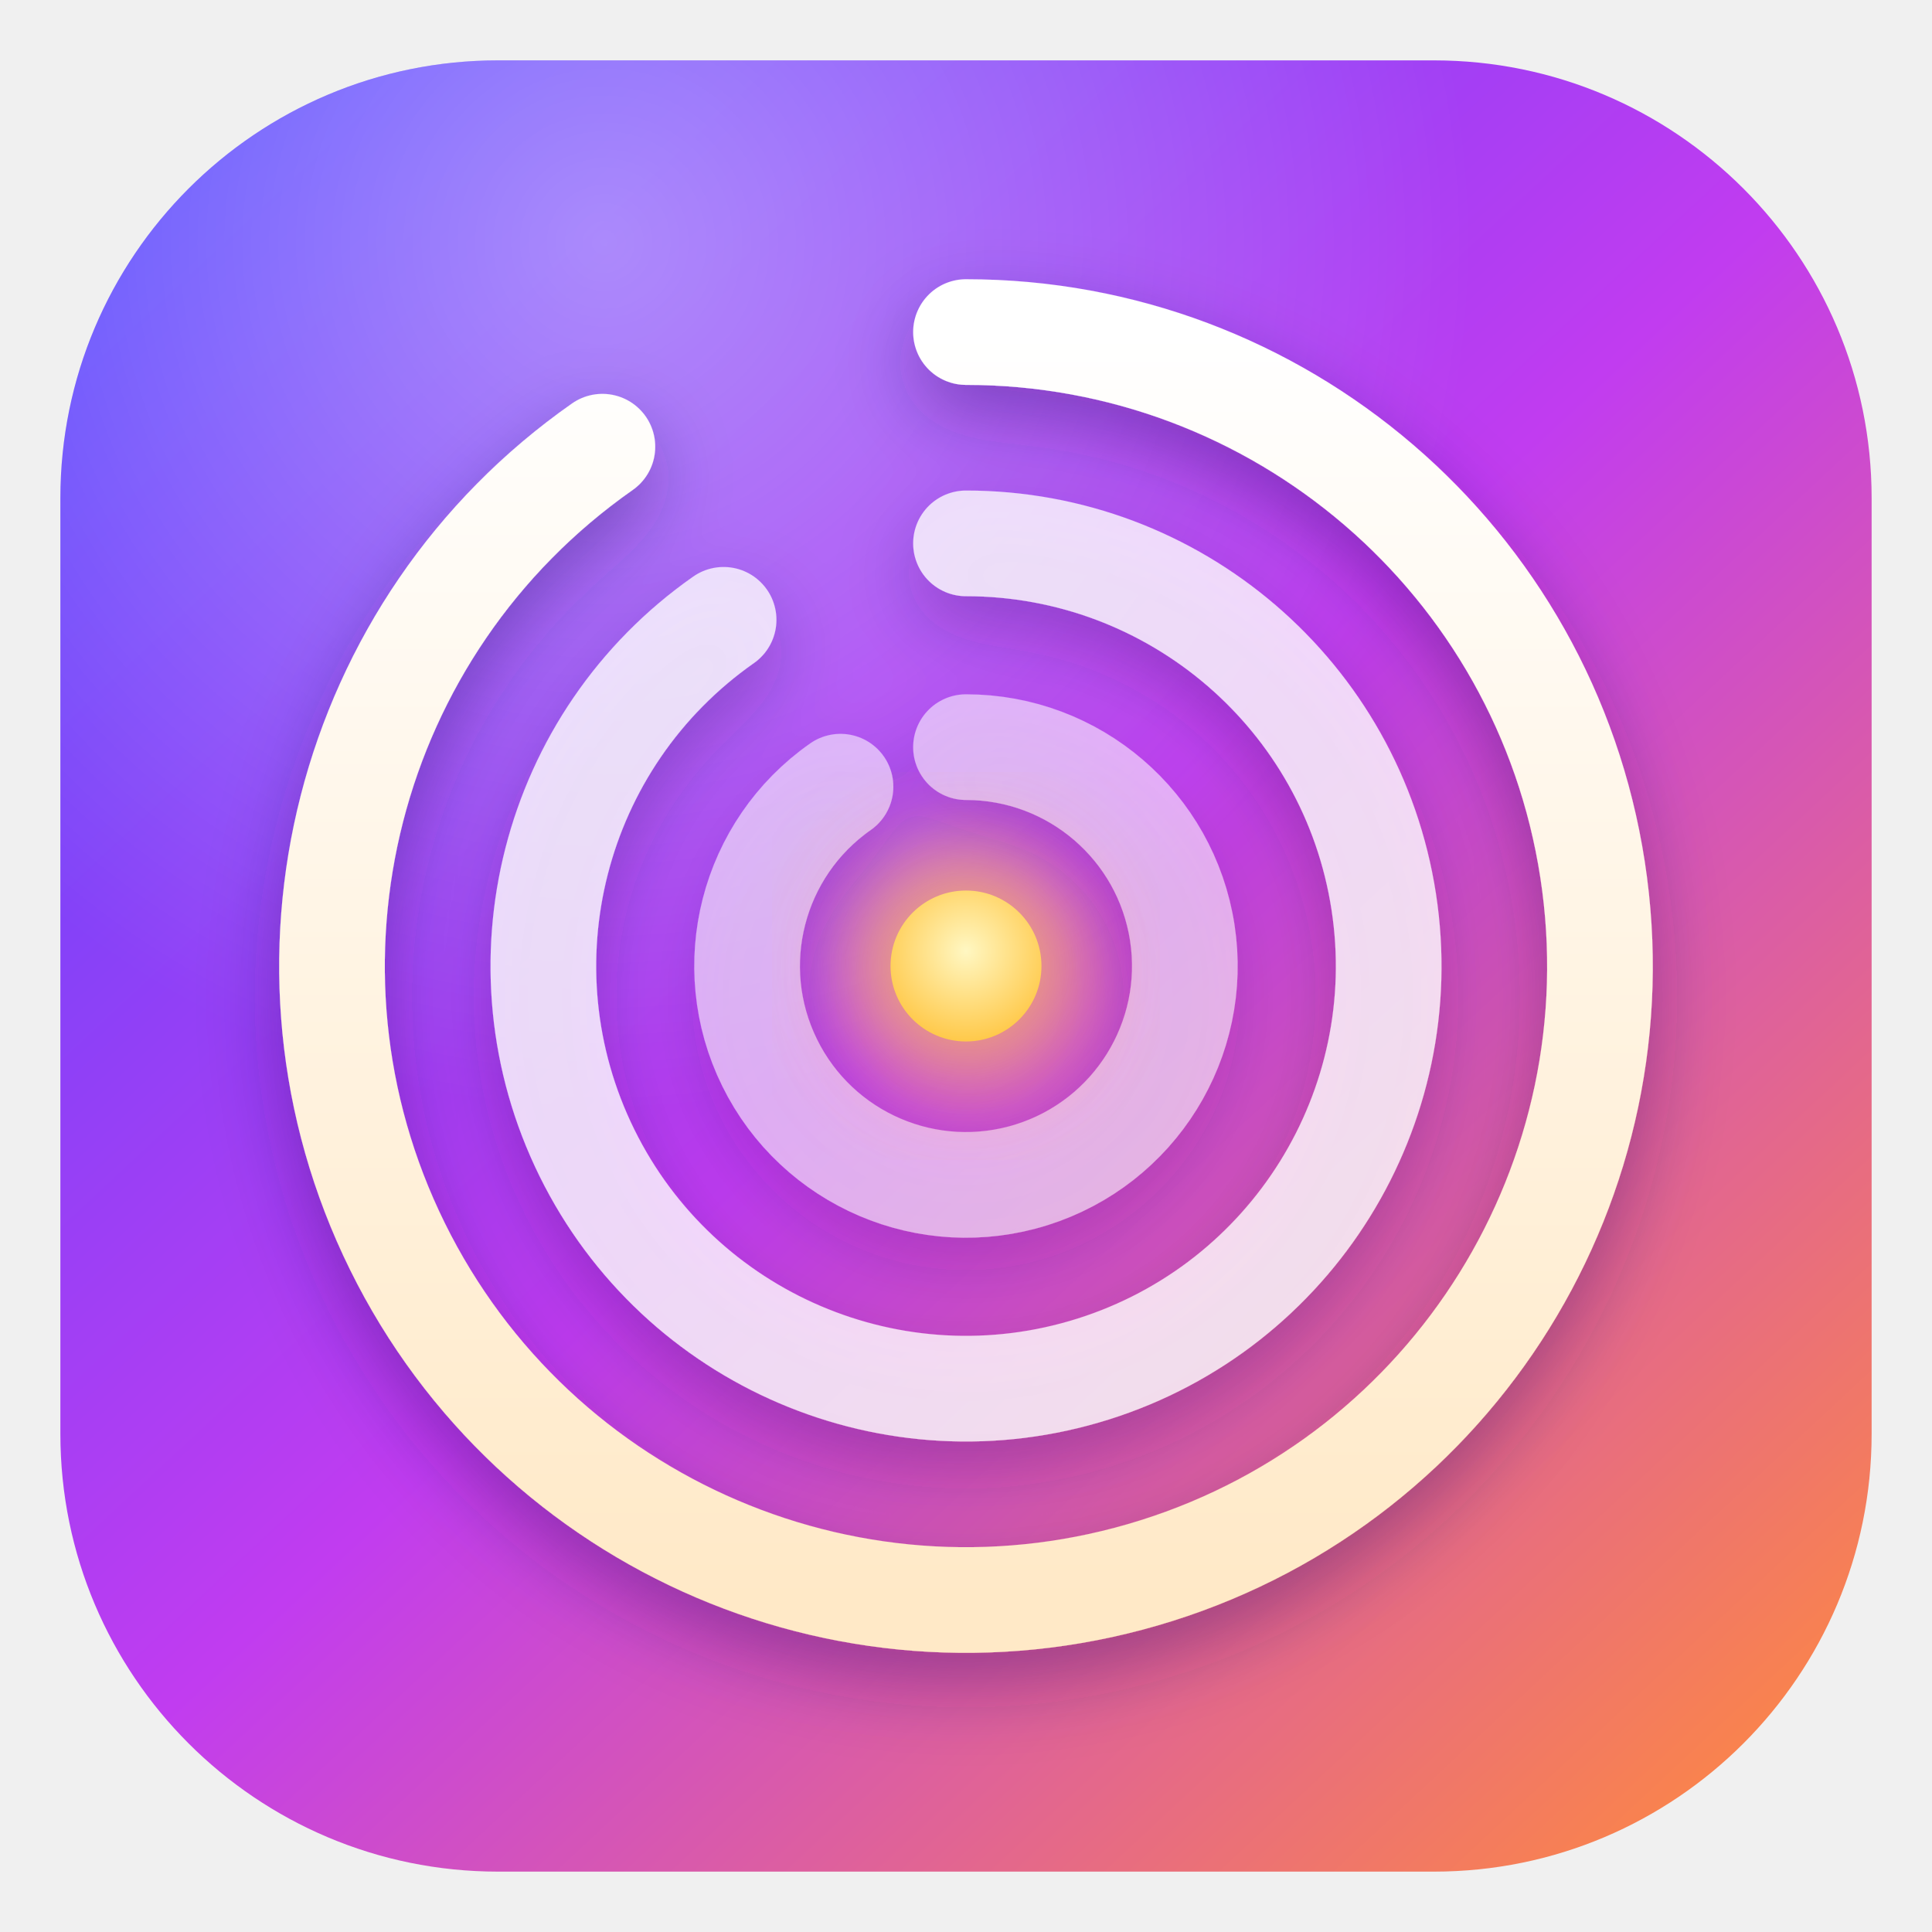
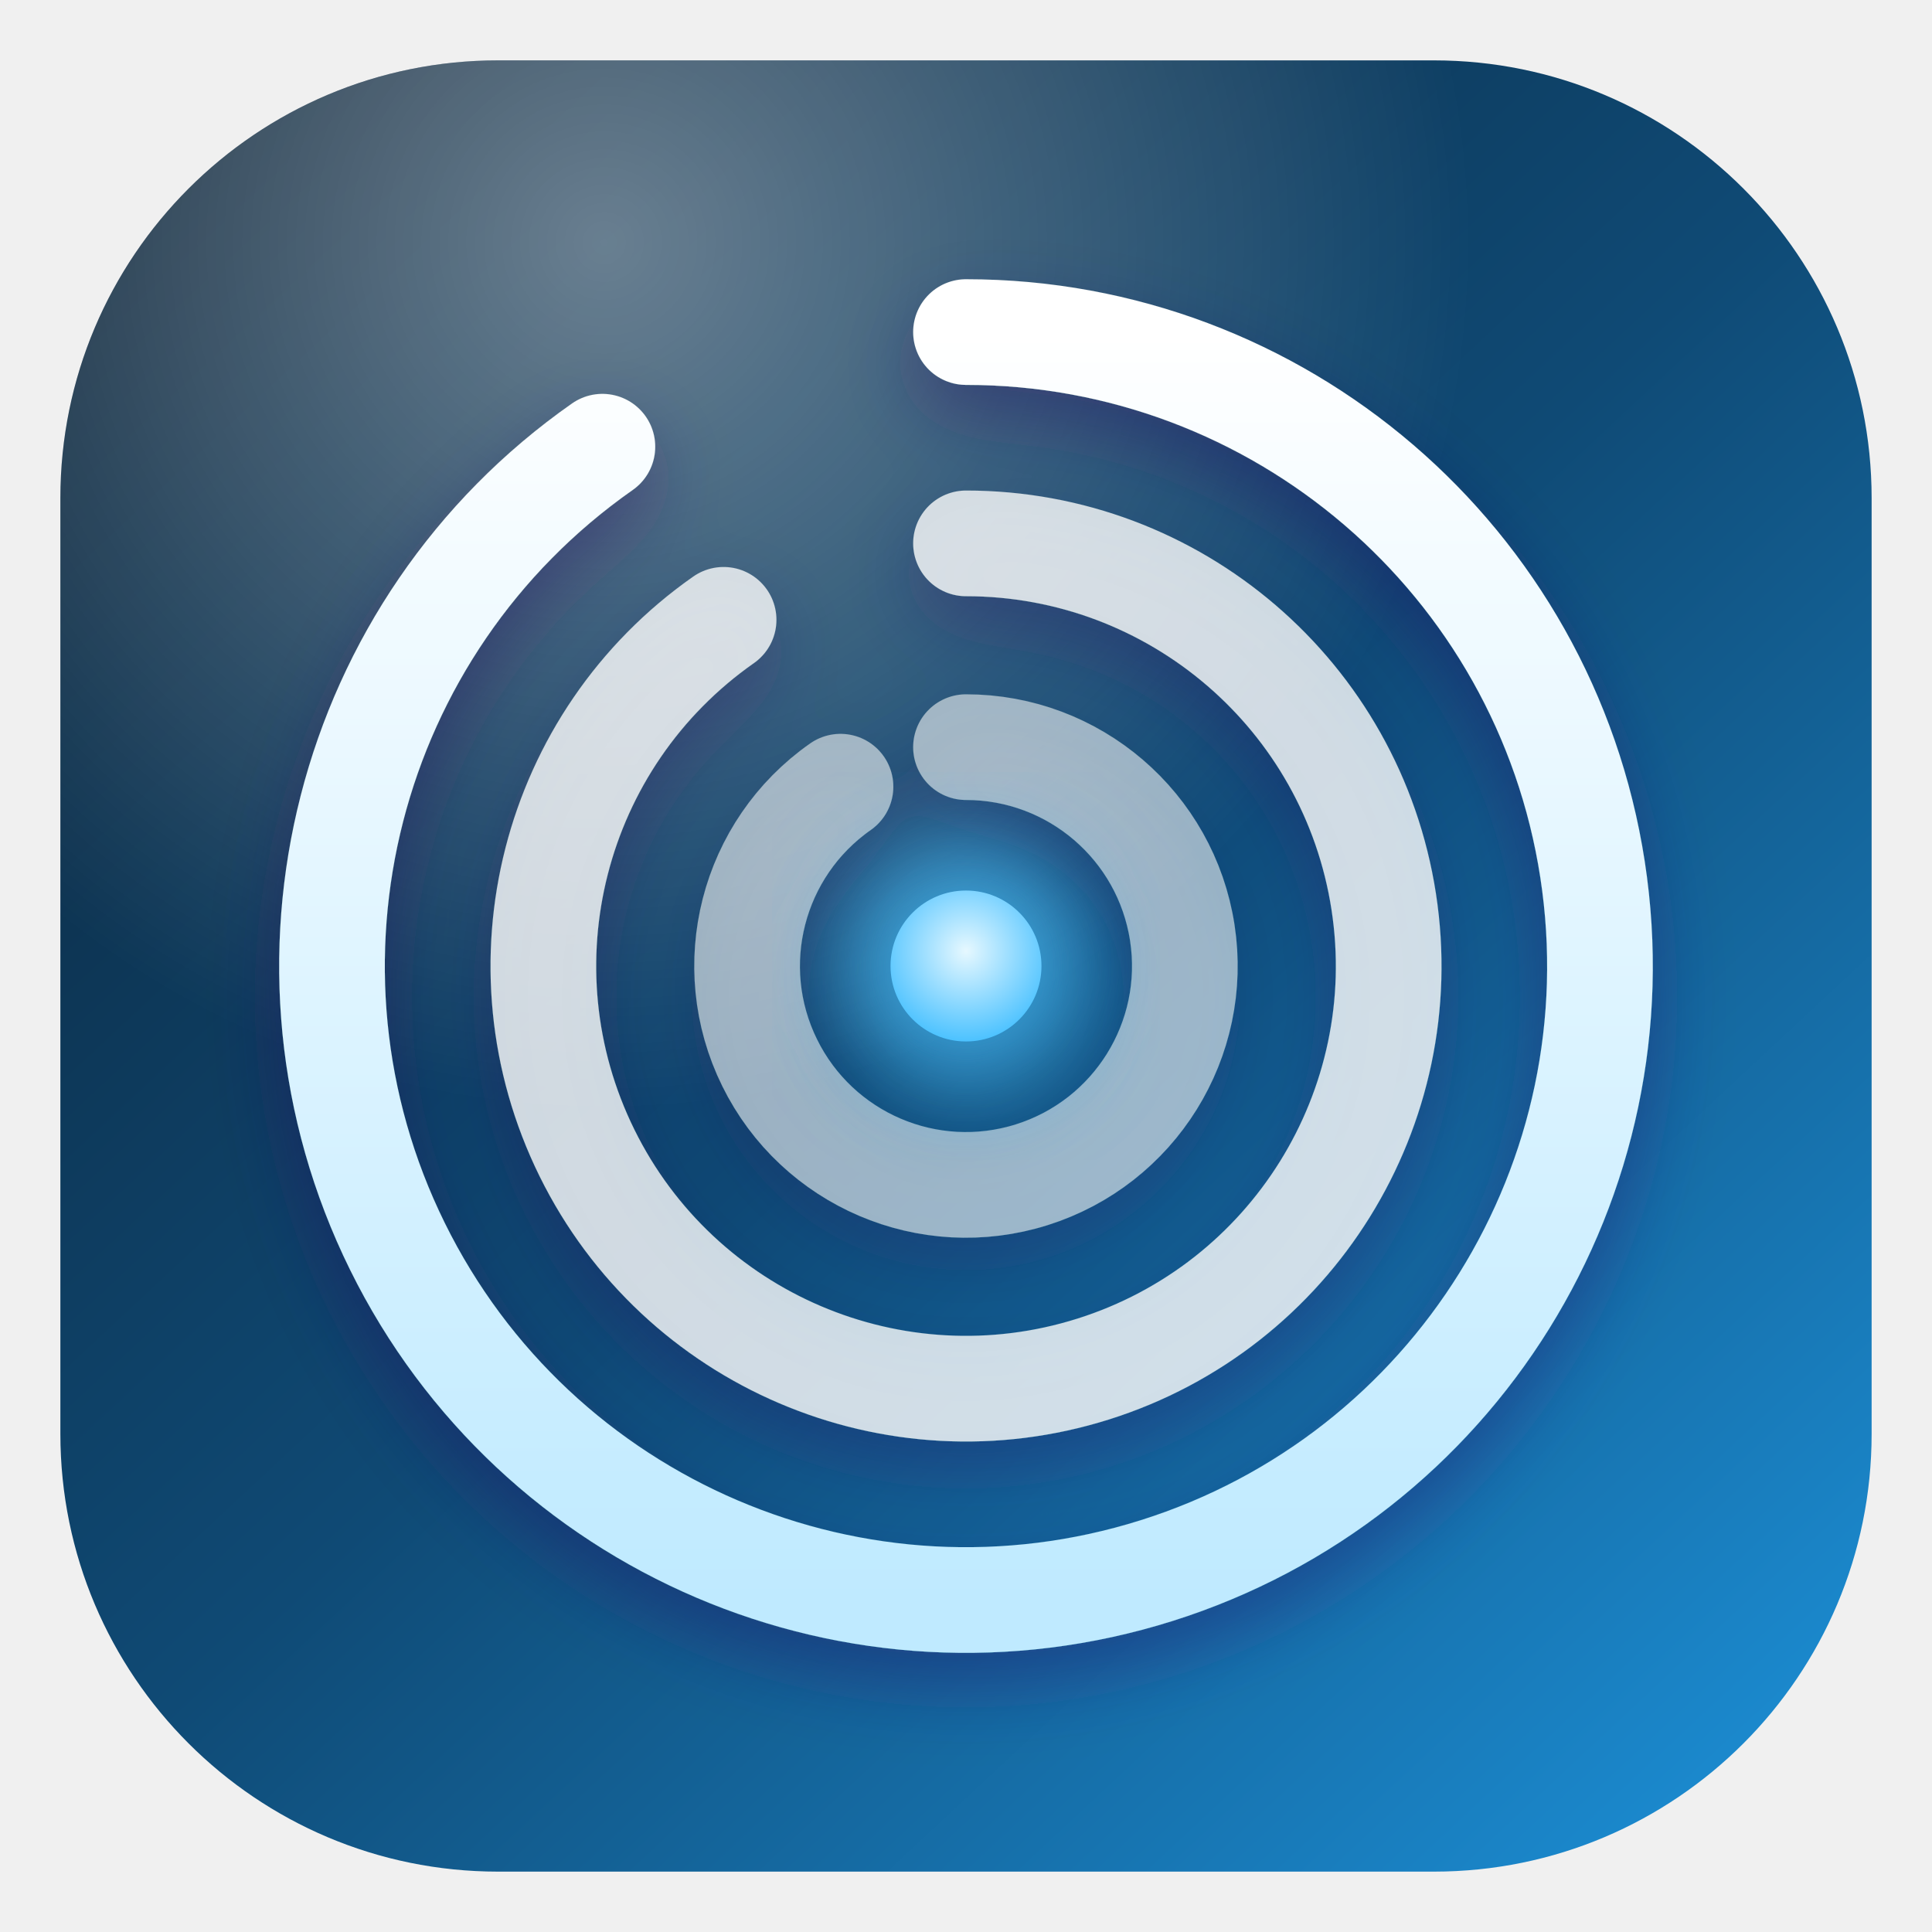
<svg xmlns="http://www.w3.org/2000/svg" viewBox="0 0 256 256" width="256" height="256" role="img" aria-label="Relay logo">
  <defs>
    <linearGradient id="bg" x1="18" y1="10" x2="238" y2="246" gradientUnits="userSpaceOnUse">
-       <stop offset="0" stop-color="#4F46FF" />
-       <stop offset="0.5" stop-color="#C13CF0" />
-       <stop offset="1" stop-color="#FF8A3D" />
+       <stop offset="0" stop-color="#0b2236" />
+       <stop offset="0.5" stop-color="#0f4a75" />
+       <stop offset="1" stop-color="#1c8fd6" />
    </linearGradient>
    <radialGradient id="shine" cx="0.3" cy="0.1" r="0.8">
      <stop offset="0" stop-color="#fff" stop-opacity="0.38" />
      <stop offset="0.6" stop-color="#fff" stop-opacity="0" />
    </radialGradient>
    <linearGradient id="arc" x1="0" y1="0" x2="0" y2="1">
      <stop offset="0" stop-color="#fff" />
-       <stop offset="1" stop-color="#FFE9C7" />
+       <stop offset="1" stop-color="#bfeaff" />
    </linearGradient>
    <radialGradient id="dot" cx="0.5" cy="0.4" r="0.6">
-       <stop offset="0" stop-color="#FFF7C2" />
-       <stop offset="1" stop-color="#FFC94A" />
+       <stop offset="0" stop-color="#e6f8ff" />
+       <stop offset="1" stop-color="#4cc2ff" />
    </radialGradient>
    <filter id="glow" x="-30%" y="-30%" width="160%" height="160%">
      <feGaussianBlur stdDeviation="6" />
    </filter>
    <filter id="drop" x="-20%" y="-20%" width="140%" height="150%">
      <feDropShadow dx="0" dy="4" stdDeviation="5" flood-color="#2A0A5E" flood-opacity="0.35" />
    </filter>
  </defs>
  <rect x="8" y="8" width="240" height="240" rx="58" fill="url(#bg)" />
  <rect x="8" y="8" width="240" height="240" rx="58" fill="url(#shine)" />
  <g fill="none" stroke-linecap="round" filter="url(#drop)">
    <path d="M128 44 A84 84 0 1 1 79.82 59.19" stroke="url(#arc)" stroke-width="14" />
    <path d="M128 72 A56 56 0 1 1 95.88 82.13" stroke="#fff" stroke-opacity="0.78" stroke-width="14" />
    <path d="M128 99 A29 29 0 1 1 111.37 104.24" stroke="#fff" stroke-opacity="0.55" stroke-width="14" />
  </g>
-   <circle cx="128" cy="128" r="16" fill="#FFC94A" opacity="0.7" filter="url(#glow)" />
+   <circle cx="128" cy="128" r="16" fill="#4cc2ff" opacity="0.7" filter="url(#glow)" />
  <circle cx="128" cy="128" r="10" fill="url(#dot)" />
</svg>
